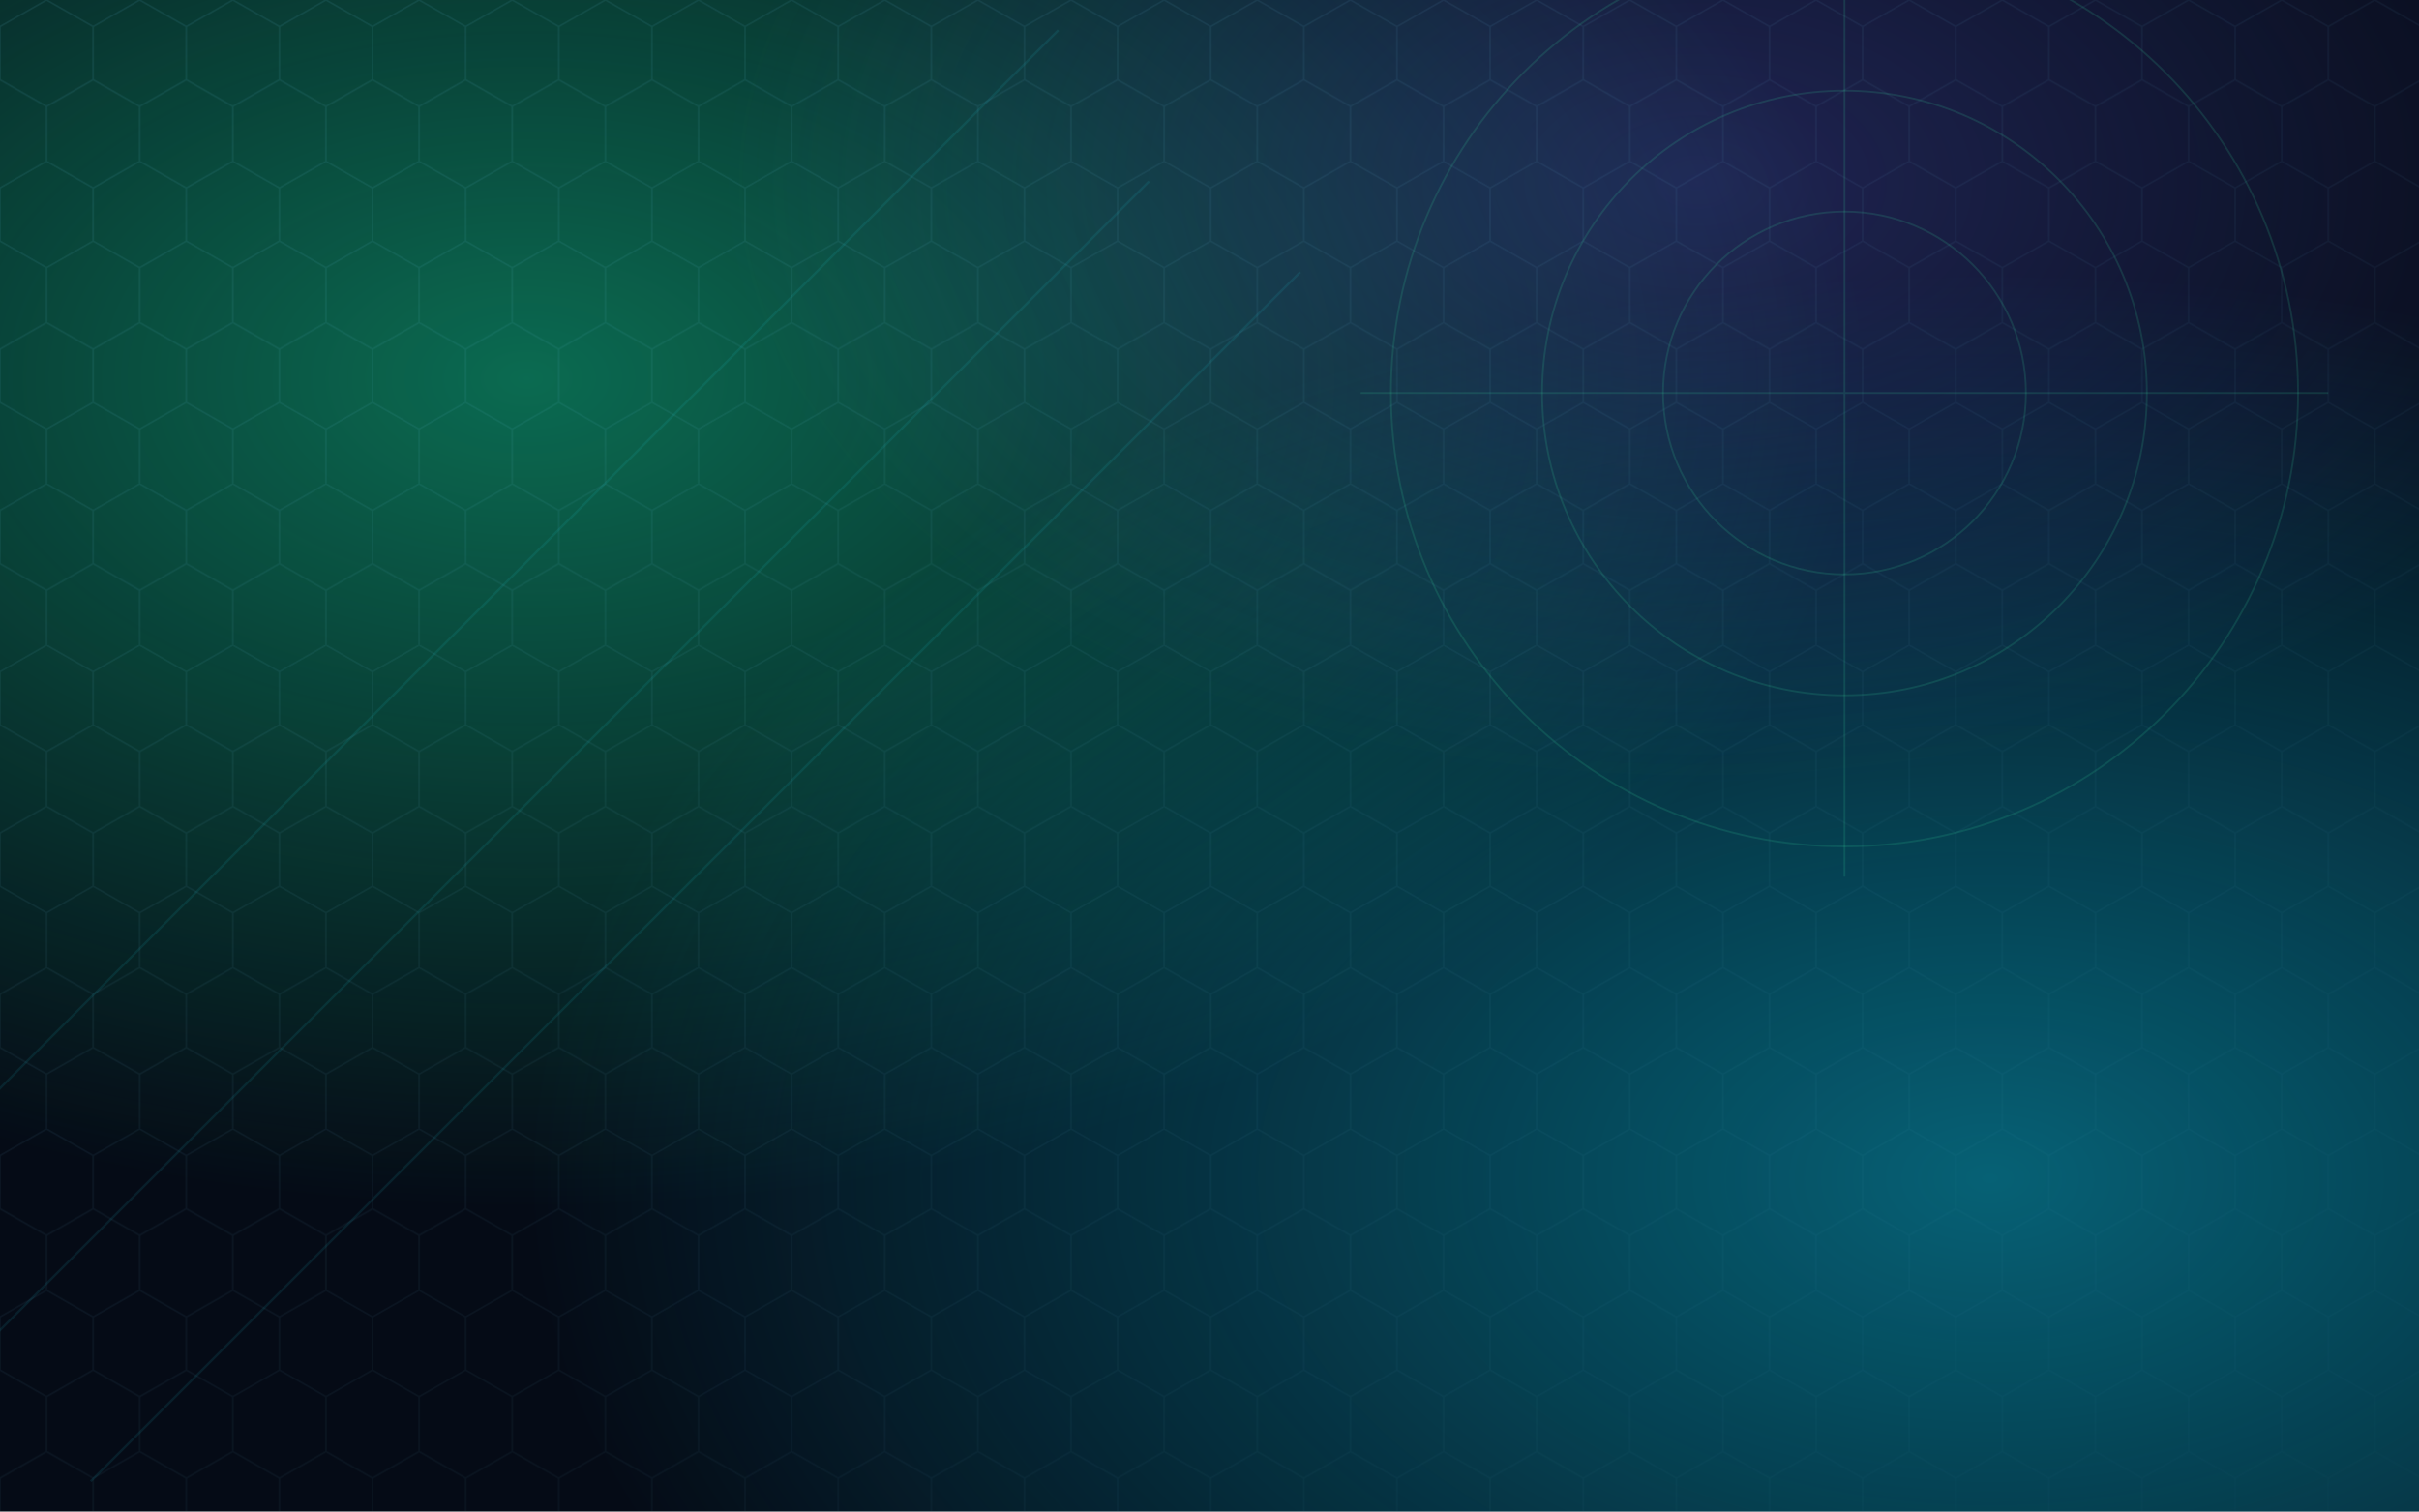
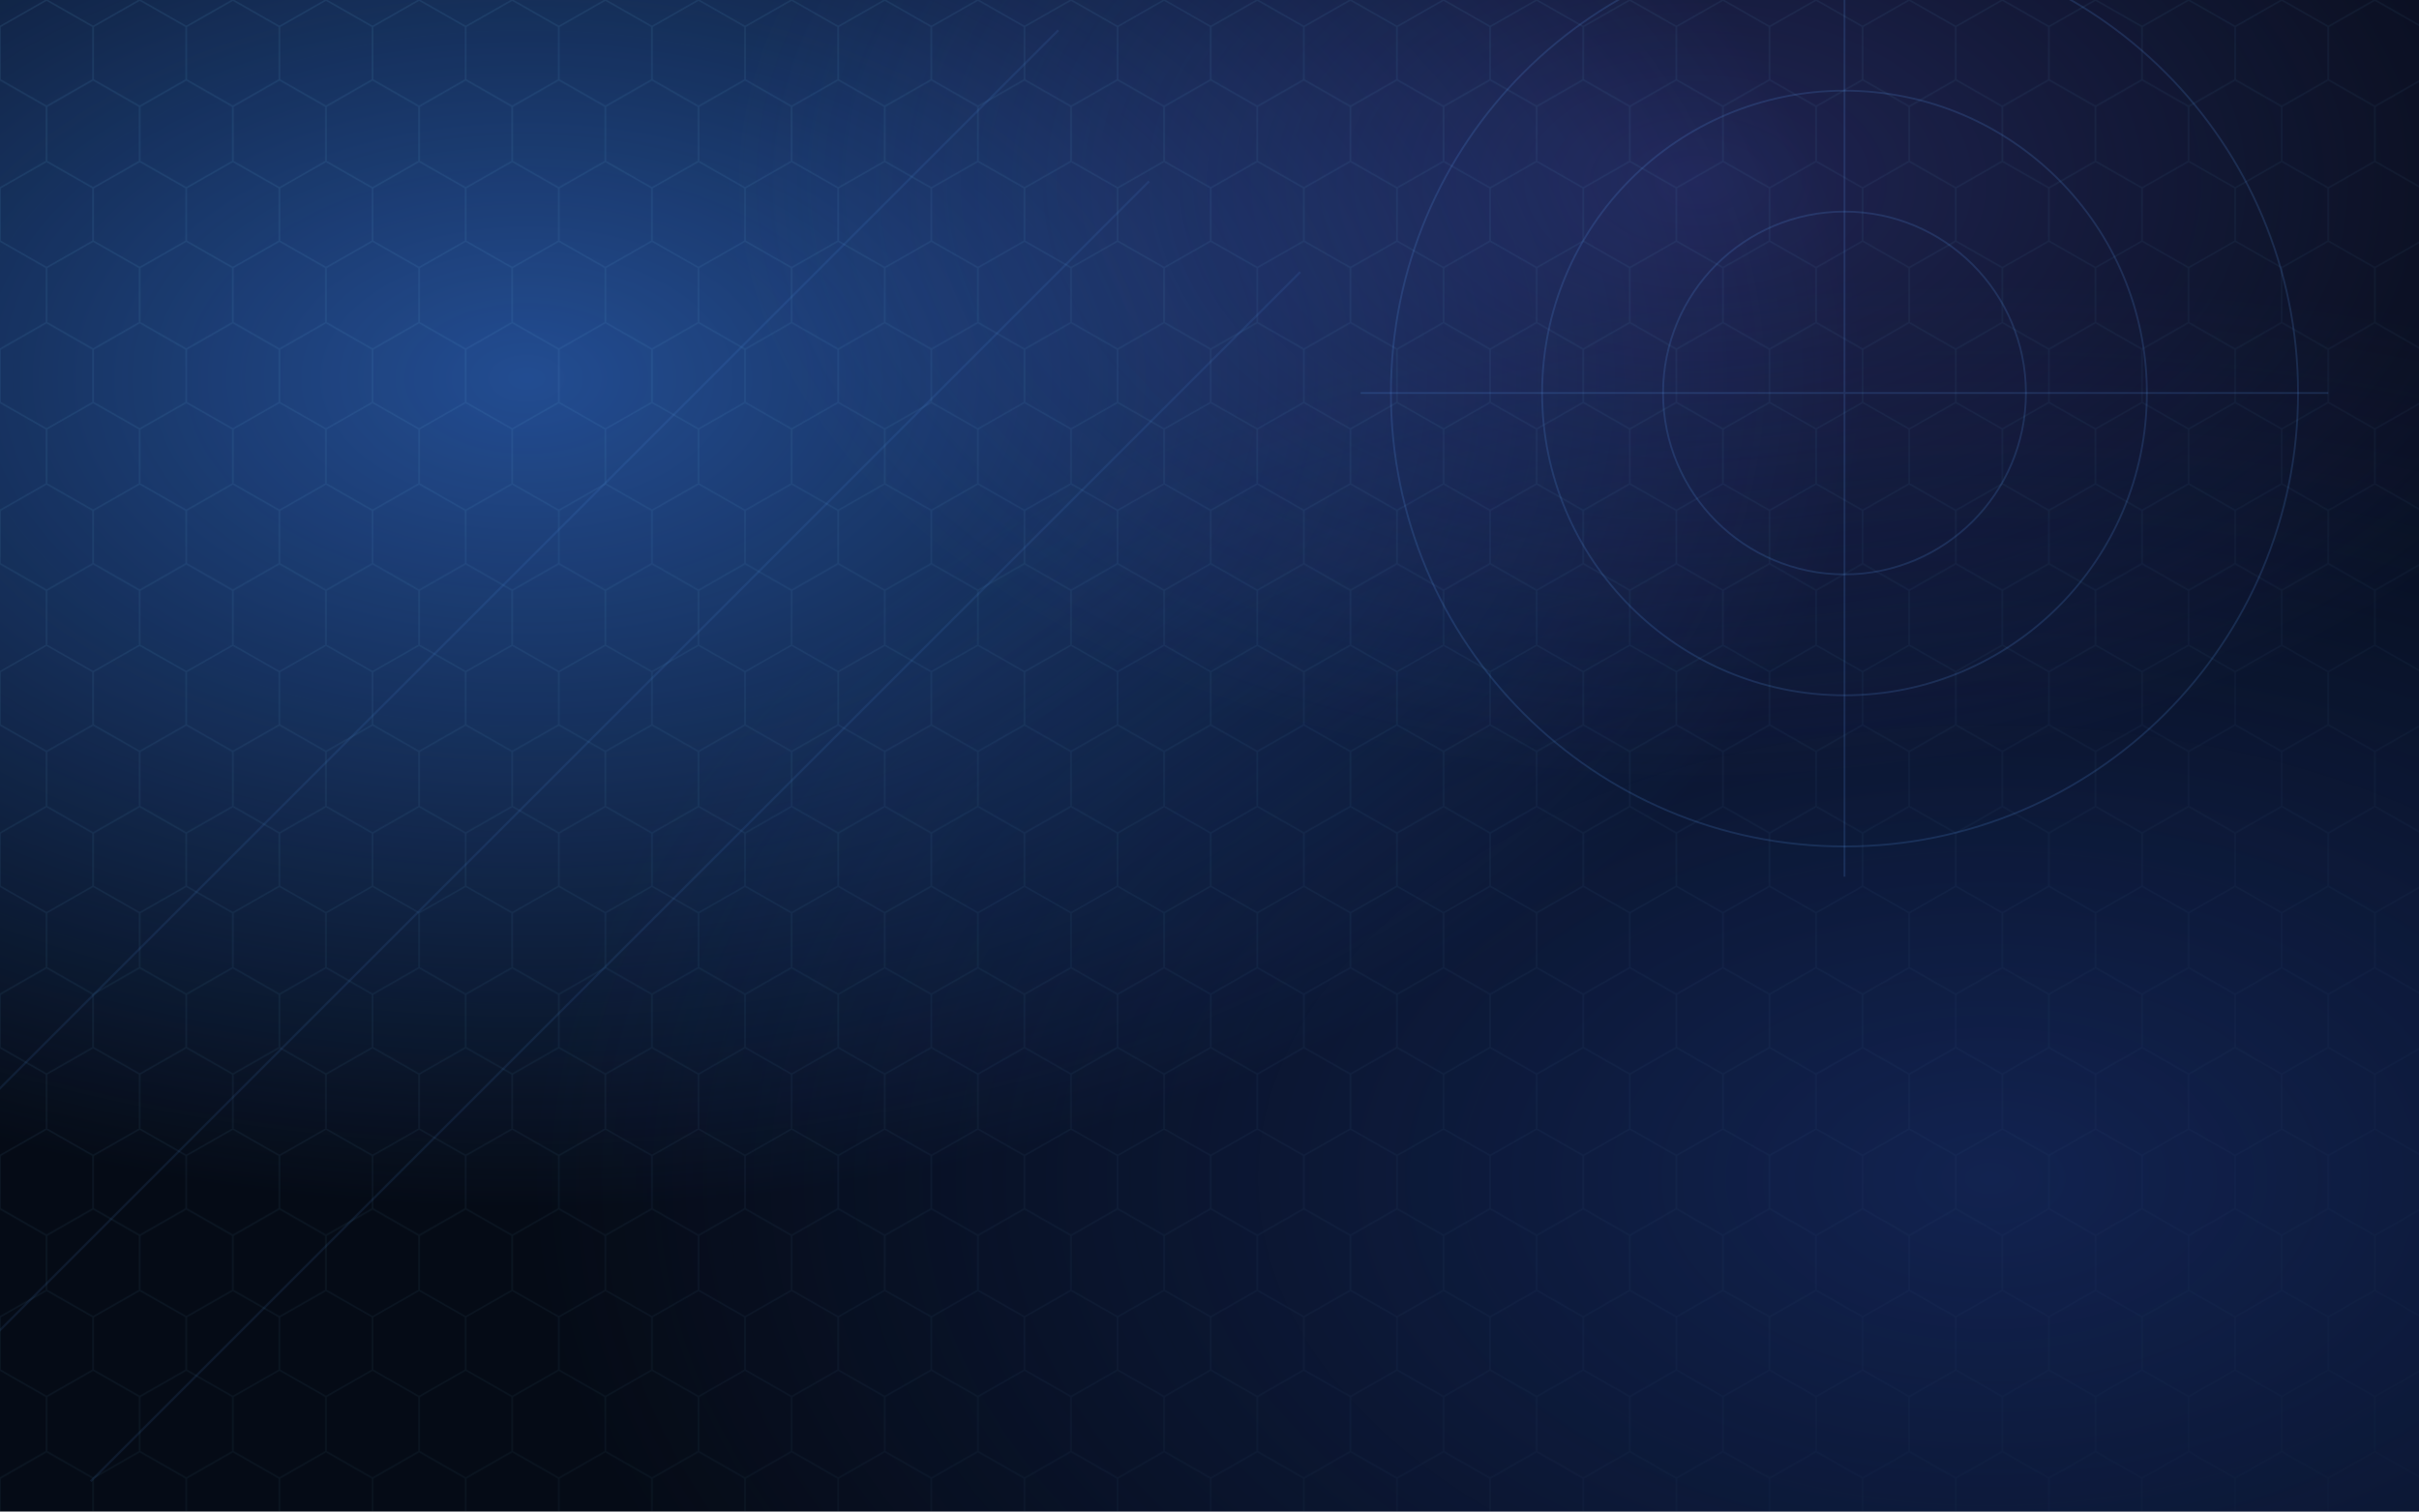
<svg xmlns="http://www.w3.org/2000/svg" viewBox="0 0 1600 1000" preserveAspectRatio="xMidYMid slice">
  <defs>
    <radialGradient id="g1" cx="22%" cy="25%" r="55%">
-       <stop offset="0" stop-color="#10b981" stop-opacity=".55" />
-       <stop offset="1" stop-color="#10b981" stop-opacity="0" />
+       <stop offset="0" stop-color="#3b82f6" stop-opacity=".55" />
+       <stop offset="1" stop-color="#3b82f6" stop-opacity="0" />
    </radialGradient>
    <radialGradient id="g2" cx="82%" cy="78%" r="60%">
-       <stop offset="0" stop-color="#06b6d4" stop-opacity=".5" />
-       <stop offset="1" stop-color="#06b6d4" stop-opacity="0" />
+       <stop offset="0" stop-color="#1e3a8a" stop-opacity=".5" />
+       <stop offset="1" stop-color="#1e3a8a" stop-opacity="0" />
    </radialGradient>
    <radialGradient id="g3" cx="70%" cy="12%" r="40%">
      <stop offset="0" stop-color="#6366f1" stop-opacity=".28" />
      <stop offset="1" stop-color="#6366f1" stop-opacity="0" />
    </radialGradient>
    <pattern id="hex" width="56" height="97" patternUnits="userSpaceOnUse" patternTransform="scale(1.1)">
      <path d="M28 0l28 16v32L28 64 0 48V16zM28 64v33M0 48L-28 64M56 48l28 16" fill="none" stroke="#7dd3fc" stroke-opacity=".10" stroke-width="1" />
    </pattern>
    <linearGradient id="fade" x1="0" y1="0" x2="1" y2="1">
      <stop offset="0" stop-color="#fff" stop-opacity=".9" />
      <stop offset="1" stop-color="#fff" stop-opacity=".1" />
    </linearGradient>
    <mask id="m">
      <rect width="1600" height="1000" fill="url(#fade)" />
    </mask>
  </defs>
  <rect width="1600" height="1000" fill="#050b16" />
  <rect width="1600" height="1000" fill="url(#g1)" />
  <rect width="1600" height="1000" fill="url(#g2)" />
  <rect width="1600" height="1000" fill="url(#g3)" />
  <rect width="1600" height="1000" fill="url(#hex)" mask="url(#m)" />
-   <g fill="none" stroke="#34d399" stroke-opacity=".16" stroke-width="1.2">
+   <g fill="none" stroke="#60a5fa" stroke-opacity=".16" stroke-width="1.2">
    <circle cx="1220" cy="260" r="120" />
    <circle cx="1220" cy="260" r="200" />
    <circle cx="1220" cy="260" r="300" />
    <path d="M1220 -60V580M900 260h640" />
  </g>
-   <g stroke="#22d3ee" stroke-opacity=".10" stroke-width="1.5">
+   <g stroke="#60a5fa" stroke-opacity=".10" stroke-width="1.5">
    <path d="M-100 820L700 20M-40 920L760 120M60 980L860 180" />
  </g>
</svg>
